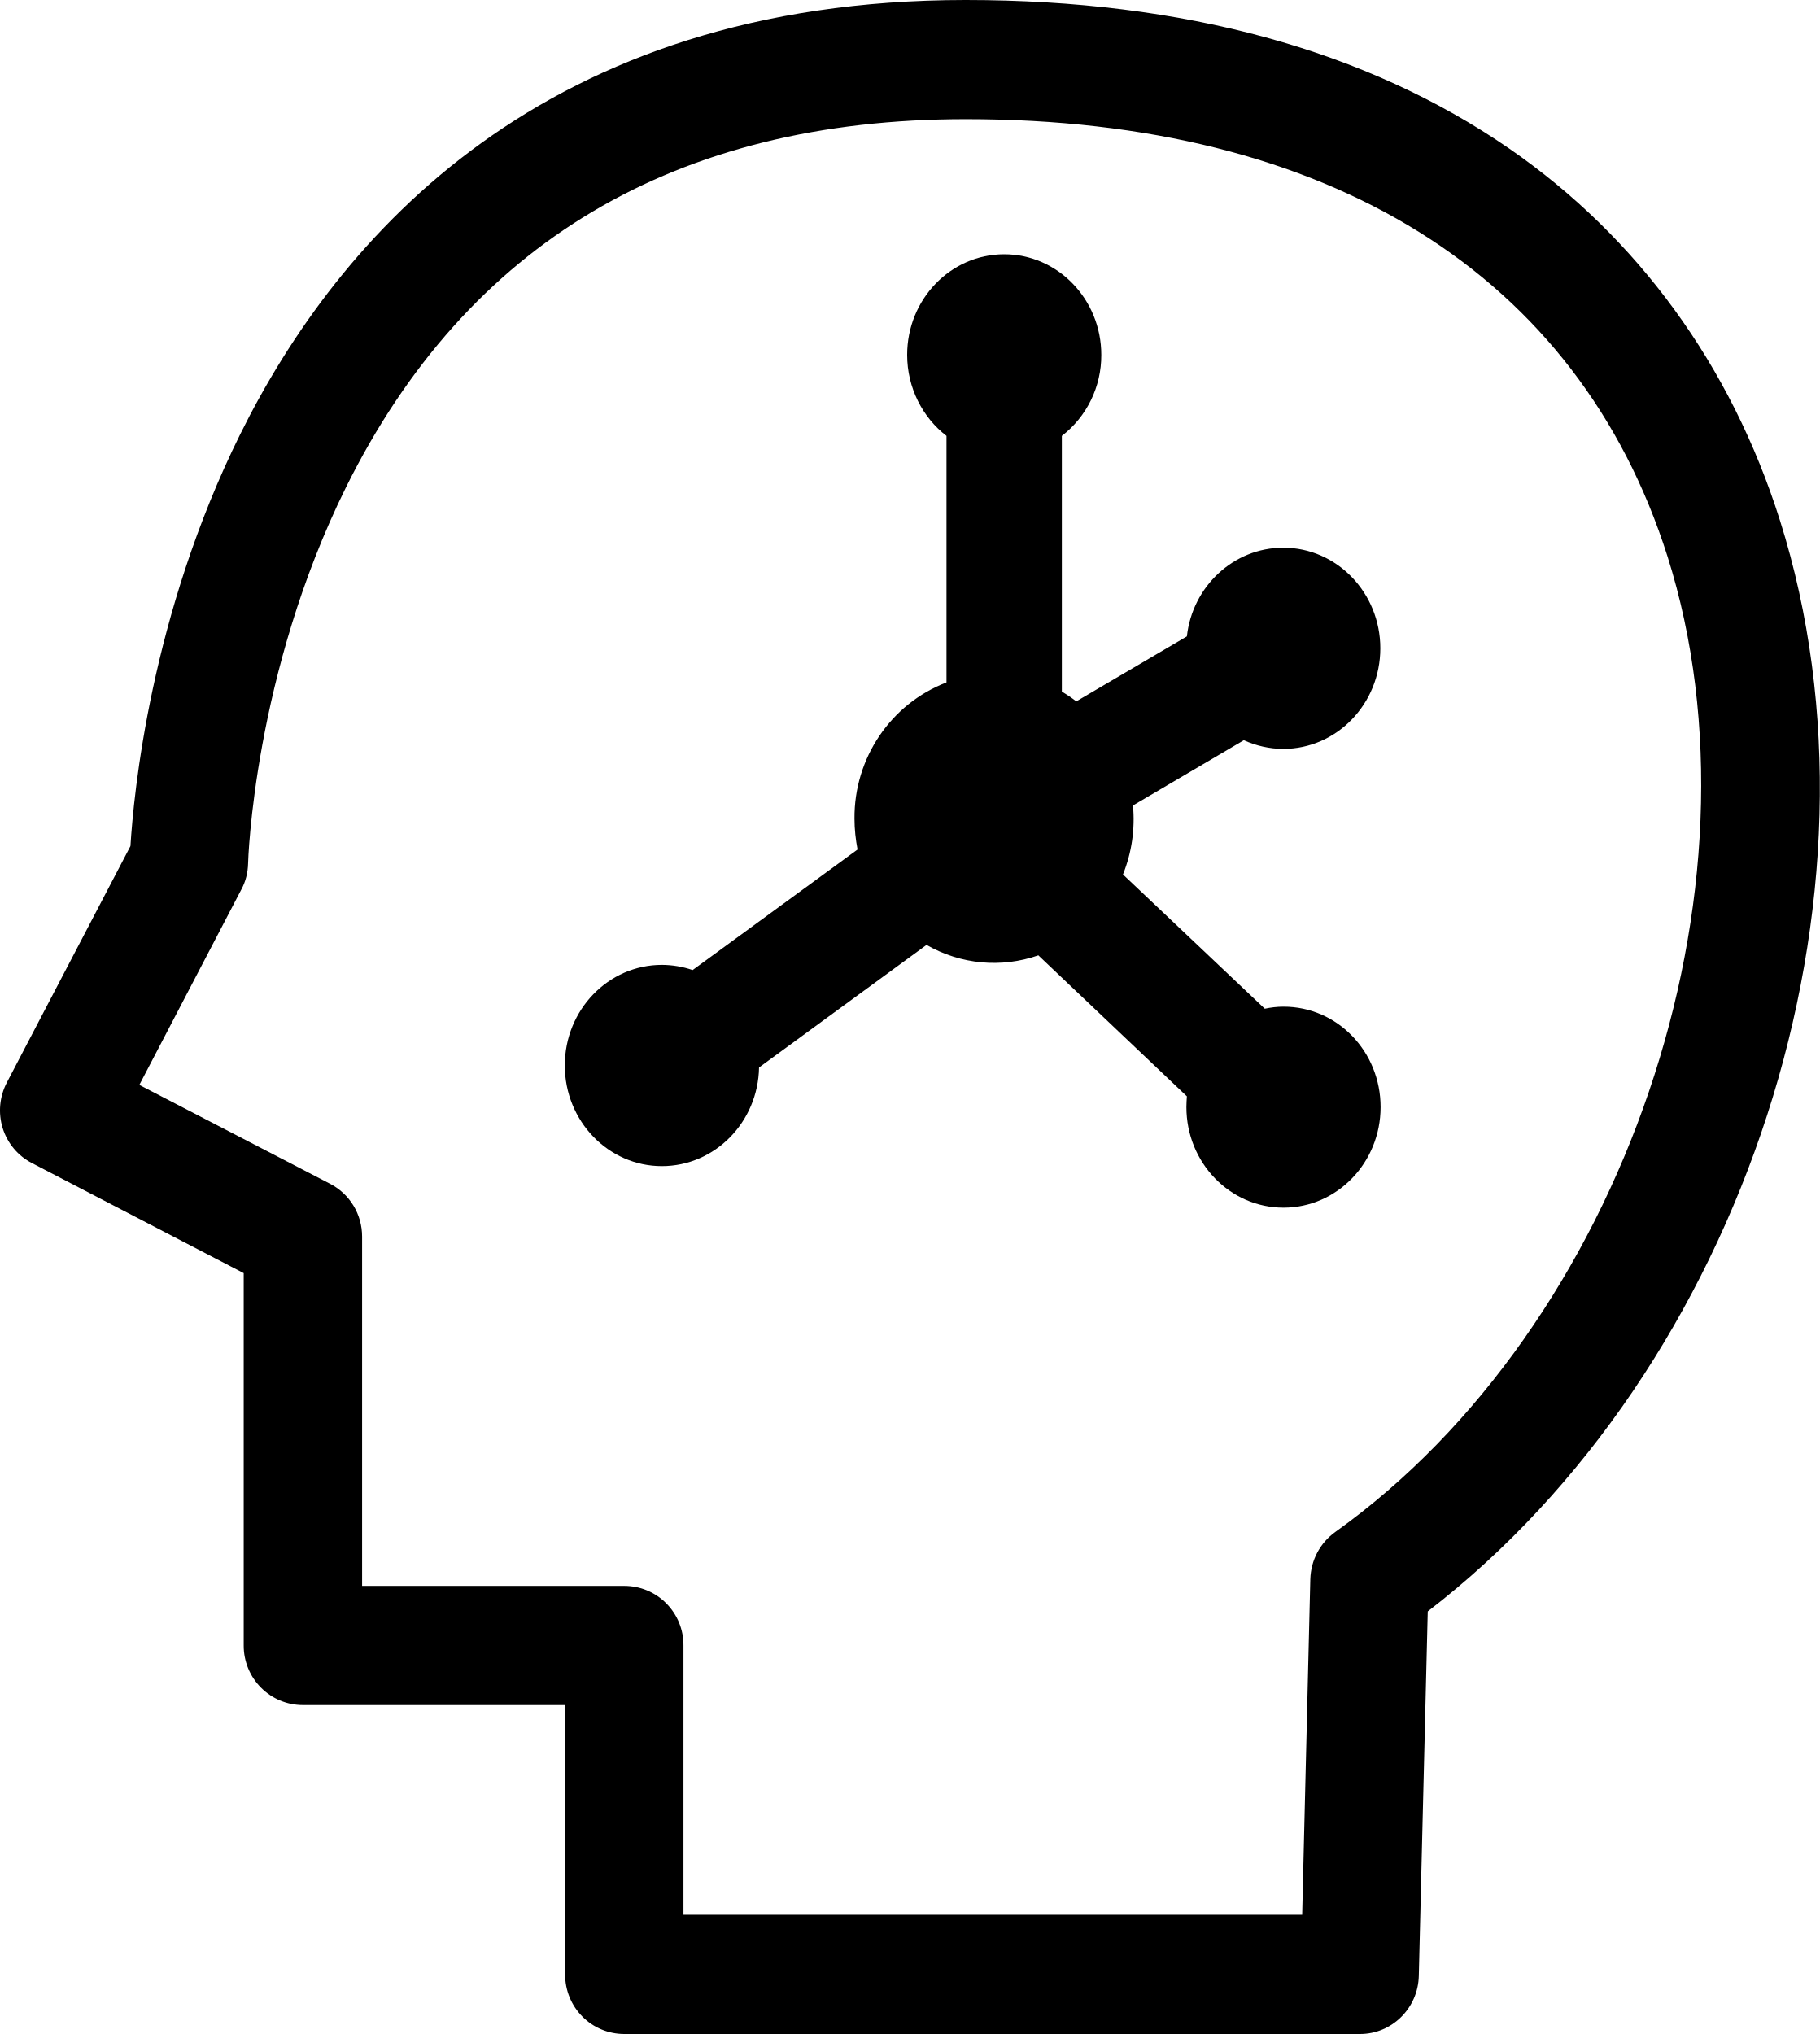
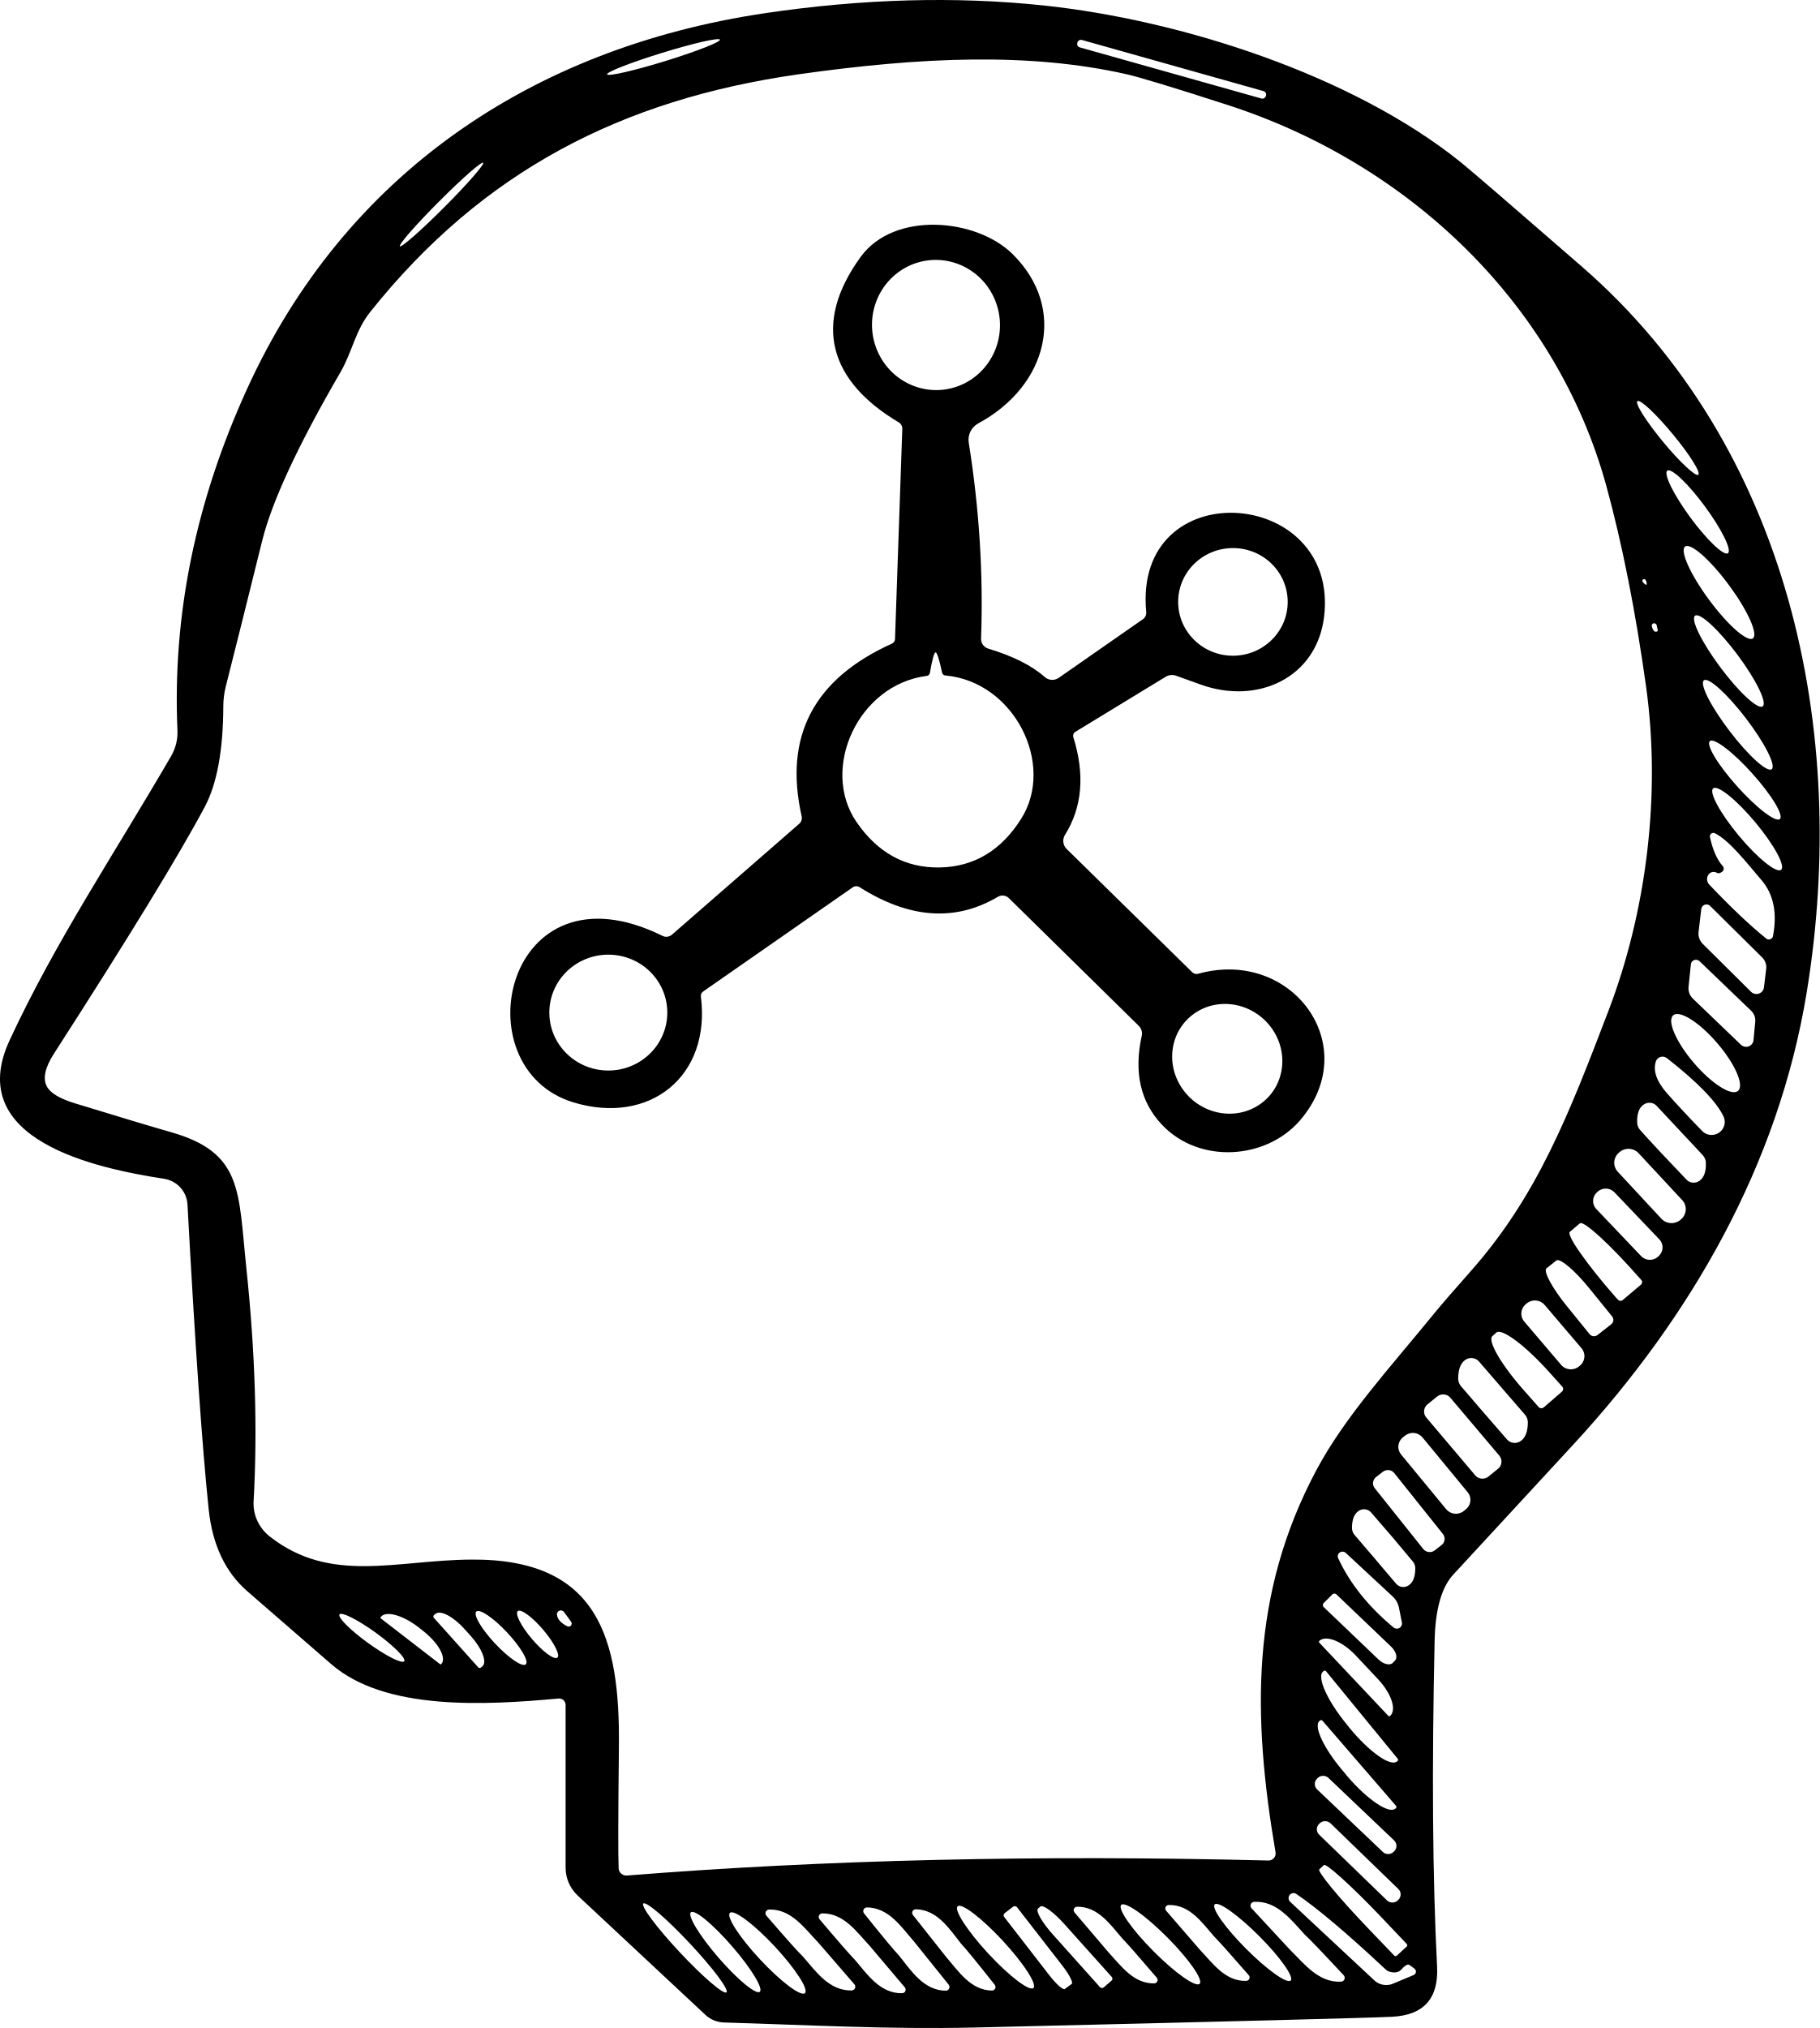
- <svg xmlns="http://www.w3.org/2000/svg" width="34px" height="38px" viewBox="0 0 34 38" version="1.1">
+ <svg xmlns="http://www.w3.org/2000/svg" width="35px" height="39px" viewBox="0 0 35 39" version="1.1">
  <g stroke="none" stroke-width="1" fill="none" fill-rule="evenodd">
-     <g transform="translate(-223, -3551)" fill="currentColor">
-       <g transform="translate(22, 3348)">
-         <g transform="translate(201, 203)">
-           <path d="M25.407,38 L11.664,38 C11.37,38 11.088,37.884 10.881,37.675 C10.673,37.466 10.557,37.182 10.558,36.886 L10.558,31.855 L5.659,31.855 C5.365,31.855 5.084,31.738 4.876,31.529 C4.668,31.32 4.552,31.037 4.553,30.741 L4.553,23.785 L0.598,21.73 C0.336,21.595 0.139,21.36 0.05,21.076 C-0.038,20.792 -0.009,20.485 0.129,20.222 L2.437,15.807 C2.497,14.837 2.811,11.493 4.488,8.112 C6.323,4.412 10.161,0 18.042,0 C22.117,0 25.531,0.937 28.2,2.778 C30.597,4.434 32.342,6.832 33.254,9.722 C35.472,16.731 32.587,25.56 26.674,30.105 L26.507,36.914 C26.493,37.518 26.005,38 25.408,38 L25.407,38 Z M12.769,35.773 L24.328,35.773 L24.48,29.503 C24.49,29.15 24.661,28.826 24.946,28.621 C30.334,24.777 33.117,16.6 31.153,10.394 C29.481,5.13 24.826,2.226 18.043,2.226 C12.623,2.226 8.728,4.541 6.464,9.104 C4.736,12.593 4.635,16.094 4.635,16.131 C4.631,16.303 4.59,16.47 4.506,16.623 L2.603,20.269 L6.165,22.115 C6.534,22.305 6.765,22.685 6.765,23.102 L6.765,29.628 L11.664,29.628 C11.958,29.628 12.239,29.744 12.446,29.953 C12.655,30.163 12.771,30.446 12.769,30.741 L12.769,35.774 L12.769,35.773 Z" fill-rule="nonzero" />
-           <path d="M23.98,18.807 C23.858,18.807 23.74,18.822 23.629,18.845 L20.98,16.337 C21.144,15.929 21.208,15.487 21.167,15.048 L23.238,13.829 C23.463,13.931 23.714,13.991 23.975,13.991 C24.975,13.991 25.788,13.149 25.788,12.111 C25.788,11.074 24.975,10.232 23.975,10.232 C23.045,10.232 22.277,10.958 22.174,11.889 L20.108,13.103 C20.022,13.037 19.932,12.976 19.838,12.921 L19.838,8.143 C20.305,7.784 20.578,7.223 20.575,6.63 C20.575,5.592 19.762,4.75 18.761,4.75 C17.76,4.75 16.948,5.592 16.948,6.63 C16.948,7.248 17.239,7.802 17.683,8.143 L17.683,12.749 C16.641,13.149 15.955,14.165 15.964,15.294 C15.964,15.495 15.986,15.684 16.021,15.871 L12.94,18.123 C12.755,18.059 12.561,18.027 12.366,18.026 C11.365,18.026 10.552,18.868 10.552,19.905 C10.552,20.943 11.365,21.786 12.365,21.786 C13.358,21.786 14.163,20.962 14.181,19.943 L17.31,17.653 C17.947,18.018 18.707,18.09 19.399,17.848 L22.174,20.482 C22.17,20.547 22.165,20.613 22.165,20.683 C22.165,21.72 22.977,22.562 23.979,22.562 C24.981,22.562 25.793,21.72 25.793,20.683 C25.793,19.645 24.985,18.807 23.98,18.807 L23.98,18.807 Z" />
+     <g transform="translate(-223, -8746)" fill="currentColor">
+       <g transform="translate(0, 8486)">
+         <g transform="translate(223, 260)" fill-rule="nonzero">
+           <path d="M10.743,32.664 C9.317,32.795 7.407,32.899 6.374,32.005 C6.041,31.716 5.502,31.247 4.756,30.6 C4.333,30.232 4.086,29.708 4.014,29.028 C3.889,27.831 3.753,25.876 3.606,23.162 C3.592,22.913 3.404,22.707 3.156,22.669 C1.834,22.465 -0.703,21.923 0.184,20.007 C1.069,18.1 2.188,16.44 3.291,14.541 C3.379,14.389 3.422,14.216 3.413,14.04 C3.316,11.835 3.762,9.648 4.751,7.482 C6.624,3.37 10.207,0.923 14.717,0.253 C16.592,-0.024 18.377,-0.074 20.072,0.105 C22.713,0.384 26.01,1.441 28.097,3.12 C28.289,3.275 29.068,3.946 30.433,5.133 C34.414,8.598 35.575,14.056 34.75,19.089 C34.209,22.388 32.536,25.311 30.272,27.769 C29.061,29.08 28.287,29.918 27.951,30.283 C27.727,30.527 27.608,30.948 27.594,31.548 C27.539,34.021 27.554,36.11 27.641,37.815 C27.674,38.43 27.386,38.753 26.777,38.784 C26.333,38.806 23.652,38.875 18.734,38.991 C17.082,39.029 15.497,38.94 13.926,38.894 C13.793,38.89 13.667,38.839 13.572,38.751 L11.115,36.456 C10.964,36.316 10.879,36.121 10.879,35.917 L10.879,32.787 C10.879,32.752 10.864,32.719 10.838,32.695 C10.812,32.672 10.778,32.661 10.743,32.664 L10.743,32.664 Z M13.848,0.763 C13.841,0.741 13.72,0.756 13.512,0.803 C13.303,0.851 13.025,0.927 12.737,1.016 C12.449,1.105 12.176,1.198 11.977,1.276 C11.778,1.353 11.671,1.409 11.677,1.43 C11.684,1.452 11.805,1.437 12.013,1.389 C12.222,1.342 12.5,1.265 12.788,1.177 C13.076,1.088 13.349,0.995 13.548,0.917 C13.747,0.84 13.854,0.784 13.848,0.763 Z M24.351,1.837 C24.361,1.801 24.34,1.762 24.303,1.752 L20.811,0.769 C20.774,0.758 20.735,0.779 20.724,0.816 L20.721,0.826 C20.71,0.862 20.732,0.901 20.769,0.911 L24.261,1.894 C24.298,1.905 24.337,1.884 24.348,1.847 L24.351,1.837 Z M24.534,35.621 C24.087,32.996 24.053,30.654 25.315,28.28 C25.872,27.235 26.738,26.3 27.587,25.257 C27.71,25.106 27.949,24.829 28.305,24.427 C29.575,22.986 30.183,21.414 30.938,19.437 C31.656,17.561 31.955,15.315 31.661,13.202 C31.458,11.749 31.203,10.463 30.896,9.342 C29.936,5.849 27.105,3.143 23.598,2.014 C22.571,1.682 21.925,1.486 21.662,1.426 C19.801,1.007 17.727,1.094 15.359,1.429 C11.966,1.912 9.286,3.286 7.124,5.995 C6.832,6.36 6.78,6.756 6.549,7.157 C5.732,8.562 5.23,9.644 5.042,10.402 C4.77,11.504 4.537,12.434 4.345,13.192 C4.312,13.321 4.295,13.454 4.295,13.588 C4.292,14.431 4.173,15.074 3.939,15.515 C3.457,16.423 2.49,18.005 1.038,20.262 C0.866,20.529 0.82,20.739 0.9,20.891 C0.967,21.02 1.15,21.13 1.449,21.22 C2.323,21.488 2.936,21.672 3.288,21.772 C4.675,22.168 4.582,22.907 4.738,24.383 C4.908,25.995 4.955,27.49 4.878,28.87 C4.863,29.13 4.978,29.381 5.185,29.545 C6.356,30.467 7.61,30.002 9.06,29.992 C11.514,29.971 11.927,31.512 11.904,33.597 C11.89,34.915 11.888,35.693 11.899,35.93 C11.901,35.969 11.919,36.006 11.949,36.032 C11.979,36.058 12.018,36.071 12.057,36.068 C15.856,35.764 19.969,35.668 24.396,35.779 C24.437,35.78 24.477,35.762 24.503,35.732 C24.53,35.701 24.541,35.66 24.534,35.621 L24.534,35.621 Z M9.294,3.129 C9.264,3.101 8.881,3.437 8.439,3.881 C8.226,4.094 8.028,4.304 7.888,4.464 C7.748,4.624 7.677,4.722 7.692,4.736 C7.721,4.764 8.104,4.428 8.546,3.984 C8.759,3.771 8.957,3.562 9.097,3.401 C9.237,3.241 9.308,3.143 9.294,3.129 Z M31.494,7.714 C31.47,7.734 31.508,7.827 31.6,7.974 C31.693,8.12 31.832,8.308 31.987,8.496 C32.311,8.887 32.615,9.171 32.666,9.13 C32.691,9.11 32.653,9.017 32.56,8.87 C32.468,8.723 32.329,8.535 32.173,8.348 C31.85,7.957 31.546,7.673 31.494,7.714 L31.494,7.714 Z M32.07,9.051 C32.032,9.078 32.057,9.188 32.139,9.356 C32.221,9.524 32.355,9.736 32.509,9.947 C32.831,10.385 33.156,10.695 33.236,10.639 C33.274,10.612 33.249,10.502 33.166,10.334 C33.084,10.166 32.951,9.954 32.796,9.743 C32.474,9.305 32.149,8.995 32.07,9.051 L32.07,9.051 Z M32.412,10.51 C32.361,10.546 32.38,10.674 32.466,10.866 C32.552,11.058 32.697,11.297 32.87,11.531 C33.23,12.019 33.608,12.353 33.715,12.277 C33.767,12.241 33.747,12.112 33.662,11.921 C33.576,11.729 33.431,11.49 33.258,11.256 C32.898,10.767 32.519,10.434 32.412,10.51 L32.412,10.51 Z M31.591,11.181 C31.61,11.212 31.635,11.235 31.667,11.25 C31.679,11.221 31.673,11.187 31.648,11.148 C31.638,11.136 31.62,11.133 31.606,11.141 C31.592,11.15 31.586,11.166 31.591,11.181 L31.591,11.181 Z M32.604,11.84 C32.512,11.906 32.729,12.349 33.088,12.831 C33.26,13.062 33.443,13.272 33.596,13.413 C33.749,13.554 33.86,13.616 33.904,13.584 C33.995,13.518 33.779,13.074 33.42,12.593 C33.247,12.361 33.064,12.152 32.911,12.011 C32.758,11.87 32.648,11.808 32.604,11.84 L32.604,11.84 Z M31.771,12.04 C31.785,12.098 31.804,12.133 31.83,12.145 C31.849,12.153 31.871,12.148 31.885,12.134 C31.889,12.131 31.882,12.093 31.864,12.019 C31.856,11.996 31.83,11.982 31.805,11.987 C31.781,11.993 31.766,12.016 31.771,12.04 L31.771,12.04 Z M32.774,13.083 C32.731,13.114 32.759,13.234 32.851,13.417 C32.943,13.599 33.092,13.829 33.265,14.056 C33.625,14.528 33.988,14.859 34.077,14.793 C34.12,14.762 34.092,14.642 34,14.46 C33.908,14.277 33.759,14.047 33.586,13.82 C33.226,13.348 32.863,13.018 32.774,13.083 L32.774,13.083 Z M32.888,14.252 C32.85,14.285 32.884,14.396 32.983,14.56 C33.082,14.724 33.238,14.927 33.416,15.126 C33.595,15.325 33.781,15.502 33.934,15.619 C34.088,15.737 34.195,15.784 34.234,15.751 C34.272,15.717 34.238,15.607 34.139,15.443 C34.04,15.279 33.884,15.075 33.705,14.876 C33.527,14.677 33.341,14.5 33.187,14.383 C33.034,14.266 32.926,14.219 32.888,14.252 L32.888,14.252 Z M32.952,15.161 C32.865,15.232 33.086,15.639 33.446,16.072 C33.806,16.504 34.17,16.798 34.258,16.727 C34.346,16.656 34.125,16.249 33.764,15.816 C33.404,15.384 33.04,15.09 32.952,15.161 L32.952,15.161 Z M32.89,16.097 C32.943,16.346 33.026,16.532 33.137,16.657 C33.151,16.673 33.157,16.694 33.154,16.715 C33.151,16.736 33.139,16.755 33.121,16.767 C33.081,16.794 33.05,16.801 33.027,16.787 C32.97,16.751 32.897,16.766 32.859,16.823 C32.82,16.88 32.828,16.961 32.877,17.012 C33.291,17.448 33.656,17.794 33.972,18.049 C33.994,18.067 34.024,18.072 34.05,18.062 C34.077,18.053 34.097,18.031 34.102,18.003 C34.187,17.555 34.113,17.196 33.881,16.925 C33.584,16.578 33.264,16.164 32.988,16.026 C32.965,16.013 32.937,16.015 32.916,16.03 C32.894,16.046 32.884,16.072 32.89,16.097 L32.89,16.097 Z M32.892,17.421 C32.866,17.395 32.826,17.386 32.79,17.398 C32.755,17.411 32.728,17.442 32.723,17.48 L32.671,17.919 C32.66,18.006 32.691,18.093 32.754,18.154 L33.681,19.074 C33.72,19.112 33.778,19.126 33.83,19.108 C33.882,19.091 33.92,19.046 33.928,18.992 L33.972,18.627 C33.98,18.548 33.952,18.469 33.894,18.412 L32.892,17.421 Z M32.689,18.484 C32.662,18.458 32.622,18.45 32.586,18.463 C32.551,18.476 32.526,18.508 32.523,18.545 L32.478,18.977 C32.469,19.063 32.501,19.148 32.564,19.207 L33.485,20.091 C33.524,20.128 33.582,20.141 33.633,20.123 C33.684,20.105 33.721,20.06 33.727,20.007 L33.761,19.649 C33.769,19.572 33.74,19.495 33.683,19.439 L32.689,18.484 Z M32.184,19.524 C32.124,19.573 32.132,19.698 32.206,19.869 C32.28,20.041 32.414,20.246 32.579,20.439 C32.744,20.632 32.926,20.798 33.086,20.899 C33.245,21.001 33.368,21.03 33.428,20.98 C33.489,20.93 33.481,20.806 33.407,20.634 C33.333,20.463 33.199,20.258 33.034,20.065 C32.868,19.871 32.686,19.706 32.527,19.605 C32.368,19.503 32.244,19.474 32.184,19.524 L32.184,19.524 Z M31.849,20.413 C31.791,20.592 31.864,20.797 32.067,21.029 C32.248,21.233 32.471,21.473 32.739,21.749 C32.823,21.837 32.96,21.852 33.062,21.784 C33.165,21.715 33.203,21.584 33.152,21.473 C33.017,21.187 32.654,20.812 32.062,20.349 C32.027,20.322 31.981,20.313 31.938,20.326 C31.896,20.338 31.862,20.371 31.849,20.413 L31.849,20.413 Z M31.948,22.168 C32.262,22.5 32.426,22.674 32.442,22.689 C32.508,22.756 32.616,22.762 32.692,22.705 C32.777,22.643 32.817,22.528 32.811,22.36 C32.81,22.307 32.789,22.257 32.754,22.219 C32.72,22.18 32.585,22.036 32.351,21.787 C32.039,21.452 31.875,21.276 31.859,21.261 C31.793,21.195 31.685,21.188 31.609,21.246 C31.524,21.307 31.484,21.422 31.49,21.591 C31.491,21.643 31.512,21.693 31.547,21.731 C31.58,21.77 31.713,21.916 31.948,22.168 Z M31.517,22.177 C31.47,22.126 31.405,22.096 31.335,22.093 C31.266,22.09 31.197,22.114 31.146,22.16 L31.134,22.171 C31.083,22.217 31.052,22.281 31.049,22.349 C31.046,22.418 31.071,22.485 31.118,22.535 L31.956,23.437 C32.003,23.488 32.069,23.518 32.138,23.521 C32.208,23.524 32.276,23.5 32.328,23.454 L32.339,23.443 C32.391,23.397 32.421,23.333 32.424,23.264 C32.428,23.196 32.403,23.129 32.356,23.079 L31.517,22.177 Z M31.053,22.929 C30.966,22.838 30.822,22.833 30.729,22.918 L30.714,22.932 C30.622,23.017 30.617,23.159 30.703,23.25 L31.567,24.157 C31.654,24.247 31.799,24.252 31.891,24.167 L31.906,24.153 C31.998,24.068 32.003,23.926 31.917,23.835 L31.053,22.929 Z M31.211,25.002 L31.562,24.705 C31.576,24.694 31.584,24.678 31.585,24.66 C31.586,24.643 31.58,24.626 31.568,24.613 L31.536,24.578 C30.975,23.939 30.463,23.469 30.389,23.525 L30.196,23.688 C30.159,23.713 30.231,23.862 30.399,24.1 C30.566,24.339 30.813,24.648 31.086,24.958 L31.12,24.994 C31.143,25.021 31.184,25.024 31.211,25.002 Z M30.727,25.674 L30.99,25.467 C31.013,25.449 31.028,25.423 31.031,25.395 C31.034,25.367 31.026,25.338 31.008,25.316 L30.568,24.774 C30.433,24.607 30.29,24.457 30.172,24.357 C30.053,24.257 29.968,24.215 29.936,24.24 L29.746,24.391 C29.681,24.446 29.854,24.768 30.134,25.114 L30.574,25.656 C30.592,25.678 30.618,25.693 30.647,25.696 C30.675,25.699 30.704,25.691 30.727,25.674 L30.727,25.674 Z M29.71,25.095 C29.624,24.993 29.469,24.98 29.366,25.065 L29.35,25.078 C29.3,25.119 29.269,25.177 29.263,25.241 C29.257,25.304 29.277,25.367 29.319,25.416 L30.027,26.247 C30.113,26.349 30.268,26.363 30.371,26.277 L30.387,26.264 C30.437,26.224 30.468,26.165 30.474,26.101 C30.48,26.038 30.46,25.975 30.418,25.926 L29.71,25.095 Z M29.694,27.064 L30.043,26.762 C30.071,26.737 30.074,26.693 30.048,26.665 L29.798,26.387 C29.343,25.879 28.889,25.539 28.783,25.625 L28.705,25.694 C28.603,25.784 28.889,26.269 29.346,26.777 L29.595,27.059 C29.621,27.087 29.665,27.089 29.694,27.064 Z M28.5,27.122 C28.812,27.482 28.975,27.669 28.989,27.685 C29.055,27.757 29.167,27.77 29.249,27.713 C29.339,27.651 29.385,27.533 29.387,27.357 C29.388,27.303 29.369,27.25 29.335,27.209 C29.3,27.168 29.166,27.013 28.932,26.744 C28.623,26.385 28.461,26.197 28.445,26.18 C28.379,26.107 28.267,26.095 28.185,26.151 C28.095,26.213 28.049,26.331 28.047,26.507 C28.046,26.561 28.065,26.614 28.099,26.655 C28.134,26.696 28.267,26.852 28.5,27.122 Z M27.897,26.88 C27.833,26.804 27.718,26.794 27.641,26.857 L27.457,27.007 C27.379,27.07 27.369,27.183 27.433,27.259 L28.374,28.371 C28.438,28.447 28.553,28.458 28.63,28.395 L28.814,28.245 C28.892,28.182 28.902,28.069 28.838,27.993 L27.897,26.88 Z M27.361,27.643 C27.321,27.595 27.264,27.564 27.2,27.557 C27.137,27.551 27.074,27.569 27.025,27.609 L26.984,27.641 C26.935,27.68 26.904,27.737 26.897,27.799 C26.89,27.861 26.909,27.923 26.949,27.971 L27.817,29.024 C27.857,29.072 27.915,29.103 27.978,29.11 C28.041,29.116 28.104,29.098 28.154,29.058 L28.194,29.026 C28.243,28.987 28.275,28.93 28.281,28.868 C28.288,28.806 28.269,28.744 28.229,28.696 L27.361,27.643 Z M26.818,28.329 C26.793,28.297 26.755,28.276 26.714,28.271 C26.673,28.266 26.632,28.278 26.599,28.303 L26.468,28.404 C26.436,28.429 26.415,28.466 26.41,28.506 C26.405,28.546 26.416,28.587 26.442,28.619 L27.376,29.789 C27.402,29.821 27.439,29.842 27.48,29.847 C27.521,29.852 27.563,29.84 27.595,29.815 L27.726,29.714 C27.759,29.689 27.78,29.653 27.785,29.612 C27.79,29.572 27.778,29.531 27.753,29.499 L26.818,28.329 Z M26.814,29.598 C26.531,29.27 26.383,29.097 26.369,29.082 C26.308,29.016 26.206,29.005 26.132,29.057 C26.049,29.111 26.006,29.218 26.004,29.379 C26.004,29.428 26.02,29.476 26.051,29.514 C26.083,29.551 26.204,29.694 26.416,29.941 C26.697,30.273 26.844,30.447 26.858,30.462 C26.919,30.528 27.021,30.539 27.095,30.487 C27.178,30.433 27.22,30.326 27.222,30.165 C27.223,30.116 27.207,30.068 27.175,30.03 C27.144,29.993 27.024,29.849 26.814,29.598 Z M25.739,29.966 C25.963,30.45 26.318,30.894 26.803,31.297 C26.835,31.324 26.881,31.328 26.917,31.307 C26.953,31.287 26.972,31.246 26.965,31.205 L26.907,30.912 C26.891,30.834 26.851,30.762 26.793,30.707 L25.885,29.864 C25.853,29.834 25.804,29.831 25.769,29.856 C25.733,29.881 25.721,29.927 25.739,29.966 L25.739,29.966 Z M25.625,30.664 L25.461,30.827 C25.438,30.849 25.438,30.885 25.461,30.906 L26.514,31.913 C26.611,32.004 26.732,32.034 26.788,31.98 L26.832,31.934 C26.858,31.907 26.865,31.864 26.851,31.813 C26.837,31.763 26.803,31.71 26.756,31.665 L25.705,30.661 C25.682,30.64 25.646,30.641 25.625,30.664 L25.625,30.664 Z M9.162,30.991 C9.131,31.019 9.151,31.1 9.219,31.215 C9.286,31.33 9.395,31.47 9.521,31.605 C9.783,31.885 10.048,32.065 10.113,32.007 C10.144,31.979 10.124,31.899 10.056,31.784 C9.989,31.669 9.88,31.528 9.754,31.394 C9.492,31.113 9.226,30.933 9.162,30.991 L9.162,30.991 Z M9.959,30.983 C9.931,31.007 9.944,31.076 9.995,31.177 C10.046,31.277 10.131,31.4 10.232,31.519 C10.333,31.637 10.441,31.742 10.533,31.809 C10.624,31.876 10.692,31.901 10.721,31.877 C10.749,31.854 10.736,31.784 10.685,31.684 C10.634,31.583 10.549,31.46 10.448,31.342 C10.347,31.223 10.239,31.119 10.147,31.052 C10.056,30.984 9.988,30.96 9.959,30.983 L9.959,30.983 Z M10.985,31.188 L10.847,30.998 C10.827,30.973 10.793,30.963 10.762,30.974 C10.731,30.985 10.711,31.015 10.712,31.047 C10.721,31.137 10.787,31.213 10.91,31.274 C10.935,31.287 10.964,31.281 10.982,31.26 C11,31.239 11.001,31.209 10.985,31.188 Z M6.53,31.046 C6.49,31.101 6.735,31.347 7.078,31.595 C7.422,31.844 7.733,32.001 7.775,31.947 C7.815,31.892 7.57,31.647 7.227,31.398 C6.883,31.149 6.571,30.992 6.53,31.046 L6.53,31.046 Z M7.322,31.121 L8.467,32.005 C8.472,32.009 8.48,32.008 8.485,32.003 L8.493,31.995 C8.54,31.936 8.527,31.836 8.459,31.716 C8.39,31.595 8.27,31.465 8.126,31.354 L8.048,31.292 C7.747,31.06 7.425,30.971 7.327,31.093 L7.319,31.103 C7.315,31.109 7.316,31.117 7.322,31.121 L7.322,31.121 Z M8.344,31.111 L9.2,32.066 C9.214,32.08 9.235,32.081 9.25,32.069 L9.278,32.046 C9.324,32.008 9.326,31.925 9.285,31.816 C9.243,31.707 9.161,31.58 9.057,31.463 L8.932,31.325 C8.717,31.085 8.468,30.956 8.375,31.037 L8.347,31.06 C8.339,31.066 8.335,31.075 8.335,31.085 C8.334,31.094 8.338,31.104 8.344,31.111 L8.344,31.111 Z M25.377,31.591 L26.702,32.996 C26.711,33.007 26.727,33.008 26.738,32.999 C26.8,32.943 26.811,32.837 26.767,32.705 C26.724,32.573 26.63,32.425 26.507,32.294 L26.077,31.836 C25.954,31.705 25.81,31.601 25.679,31.549 C25.547,31.496 25.439,31.498 25.377,31.555 C25.367,31.565 25.367,31.581 25.377,31.591 L25.377,31.591 Z M26.884,33.822 L25.507,32.141 C25.496,32.127 25.475,32.124 25.461,32.135 L25.45,32.143 C25.323,32.244 25.524,32.698 25.9,33.157 L25.955,33.226 C26.136,33.448 26.334,33.64 26.506,33.762 C26.677,33.884 26.808,33.925 26.868,33.875 L26.879,33.868 C26.893,33.856 26.895,33.836 26.884,33.822 L26.884,33.822 Z M26.85,34.726 L25.437,33.091 C25.426,33.077 25.405,33.075 25.39,33.086 L25.38,33.094 C25.258,33.197 25.468,33.637 25.848,34.077 L25.924,34.169 C26.107,34.382 26.307,34.566 26.478,34.681 C26.65,34.796 26.779,34.833 26.837,34.782 L26.848,34.775 C26.855,34.769 26.859,34.76 26.86,34.751 C26.86,34.742 26.857,34.733 26.85,34.726 L26.85,34.726 Z M26.818,35.599 C26.875,35.542 26.874,35.449 26.815,35.393 L25.552,34.191 C25.493,34.136 25.399,34.137 25.342,34.195 L25.331,34.206 C25.274,34.264 25.276,34.356 25.334,34.412 L26.598,35.614 C26.656,35.67 26.75,35.668 26.807,35.61 L26.818,35.599 Z M26.898,36.533 C26.955,36.476 26.955,36.383 26.896,36.327 L25.592,35.064 C25.564,35.037 25.526,35.022 25.487,35.022 C25.448,35.022 25.41,35.038 25.382,35.065 L25.371,35.076 C25.314,35.133 25.314,35.226 25.373,35.282 L26.677,36.545 C26.705,36.572 26.743,36.587 26.782,36.587 C26.822,36.587 26.859,36.571 26.887,36.544 L26.898,36.533 Z M26.868,37.608 L27.058,37.432 C27.071,37.418 27.071,37.397 27.058,37.384 L26.551,36.85 C26.28,36.566 26.012,36.302 25.807,36.118 C25.603,35.933 25.479,35.843 25.463,35.868 L25.377,35.948 C25.352,35.962 25.437,36.09 25.611,36.302 C25.786,36.514 26.036,36.792 26.306,37.074 L26.816,37.606 C26.823,37.613 26.832,37.617 26.842,37.618 C26.852,37.618 26.861,37.615 26.868,37.608 Z M26.952,37.877 C26.908,37.926 26.844,37.942 26.759,37.925 C26.718,37.919 26.68,37.9 26.65,37.872 C25.913,37.182 25.341,36.699 24.935,36.423 C24.894,36.394 24.838,36.402 24.807,36.44 C24.775,36.479 24.778,36.535 24.813,36.571 L26.434,38.084 C26.53,38.174 26.672,38.199 26.793,38.148 L27.191,37.981 C27.213,37.972 27.229,37.953 27.233,37.93 C27.238,37.907 27.231,37.883 27.214,37.866 C27.192,37.846 27.156,37.82 27.108,37.787 C27.075,37.767 27.023,37.797 26.952,37.877 Z M25.094,37.202 C24.828,36.913 24.558,36.551 24.123,36.574 C24.095,36.575 24.069,36.593 24.058,36.619 C24.047,36.645 24.052,36.675 24.071,36.696 C24.474,37.131 24.72,37.396 24.81,37.493 C25.091,37.769 25.362,38.132 25.796,38.109 C25.824,38.107 25.849,38.089 25.859,38.063 C25.87,38.037 25.864,38.007 25.846,37.987 C25.443,37.554 25.193,37.292 25.094,37.202 Z M23.365,36.623 C23.295,36.691 23.565,37.073 23.968,37.477 C24.371,37.881 24.755,38.155 24.825,38.087 C24.894,38.02 24.624,37.638 24.221,37.234 C23.818,36.83 23.434,36.556 23.365,36.623 L23.365,36.623 Z M12.374,36.606 C12.321,36.654 12.636,37.075 13.078,37.547 C13.519,38.018 13.92,38.362 13.973,38.314 C14.026,38.266 13.711,37.845 13.269,37.374 C12.828,36.902 12.427,36.559 12.374,36.606 L12.374,36.606 Z M21.23,38.219 L21.378,38.091 C21.389,38.082 21.396,38.069 21.397,38.055 C21.398,38.041 21.393,38.028 21.383,38.017 L20.478,37.008 C20.272,36.777 20.064,36.624 20.012,36.663 L19.965,36.704 C19.941,36.724 19.958,36.788 20.011,36.882 C20.065,36.975 20.151,37.091 20.251,37.202 L21.157,38.214 C21.176,38.235 21.208,38.237 21.23,38.219 L21.23,38.219 Z M21.589,37.281 C21.355,37.008 21.118,36.663 20.717,36.668 C20.691,36.669 20.667,36.684 20.657,36.708 C20.646,36.731 20.651,36.759 20.668,36.778 C21.022,37.194 21.237,37.447 21.316,37.539 C21.563,37.805 21.8,38.148 22.2,38.142 C22.226,38.142 22.25,38.126 22.26,38.103 C22.271,38.079 22.267,38.052 22.25,38.033 C21.896,37.619 21.675,37.368 21.589,37.281 Z M21.566,36.632 C21.491,36.704 21.767,37.102 22.184,37.521 C22.384,37.723 22.59,37.902 22.757,38.02 C22.924,38.138 23.038,38.185 23.074,38.15 C23.149,38.078 22.872,37.68 22.456,37.261 C22.256,37.06 22.05,36.88 21.883,36.762 C21.716,36.645 21.602,36.598 21.566,36.632 L21.566,36.632 Z M23.353,37.24 C23.119,36.97 22.882,36.627 22.484,36.635 C22.456,36.634 22.43,36.649 22.419,36.674 C22.408,36.699 22.413,36.728 22.432,36.747 C22.787,37.156 23.004,37.407 23.082,37.499 C23.33,37.759 23.566,38.102 23.964,38.094 C23.992,38.095 24.018,38.08 24.029,38.055 C24.041,38.03 24.036,38.001 24.016,37.981 C23.661,37.573 23.44,37.326 23.353,37.24 Z M17.293,37.608 C17.53,37.905 17.766,38.275 18.188,38.283 C18.216,38.284 18.242,38.269 18.255,38.244 C18.267,38.219 18.265,38.19 18.248,38.168 C17.889,37.72 17.668,37.446 17.587,37.345 C17.337,37.059 17.1,36.689 16.679,36.681 C16.651,36.68 16.625,36.695 16.612,36.72 C16.599,36.744 16.602,36.774 16.619,36.796 C16.978,37.244 17.203,37.515 17.293,37.608 Z M18.484,37.376 C18.256,37.087 18.027,36.727 17.618,36.717 C17.59,36.716 17.565,36.731 17.552,36.755 C17.54,36.779 17.543,36.808 17.561,36.829 C17.906,37.265 18.118,37.533 18.196,37.631 C18.438,37.91 18.667,38.27 19.075,38.28 C19.103,38.281 19.128,38.267 19.141,38.242 C19.153,38.218 19.15,38.189 19.132,38.168 C18.787,37.732 18.571,37.468 18.484,37.376 Z M18.42,36.659 C18.383,36.692 18.424,36.806 18.535,36.977 C18.646,37.147 18.816,37.36 19.009,37.569 C19.412,38.003 19.8,38.299 19.877,38.231 C19.913,38.198 19.872,38.084 19.761,37.913 C19.651,37.743 19.48,37.53 19.287,37.321 C18.884,36.887 18.496,36.59 18.42,36.659 L18.42,36.659 Z M19.486,36.668 L19.325,36.791 C19.302,36.809 19.297,36.841 19.315,36.865 L20.184,37.987 C20.247,38.068 20.314,38.142 20.37,38.192 C20.426,38.241 20.465,38.262 20.48,38.25 L20.613,38.153 C20.63,38.143 20.621,38.1 20.587,38.034 C20.553,37.967 20.498,37.883 20.433,37.8 L19.562,36.678 C19.544,36.655 19.51,36.651 19.486,36.668 Z M13.289,36.775 C13.217,36.835 13.455,37.226 13.821,37.649 C13.997,37.852 14.179,38.035 14.328,38.157 C14.477,38.28 14.58,38.333 14.614,38.304 C14.687,38.244 14.449,37.852 14.082,37.43 C13.907,37.227 13.724,37.044 13.576,36.921 C13.427,36.798 13.324,36.746 13.289,36.775 L13.289,36.775 Z M14.04,36.785 C13.963,36.855 14.223,37.257 14.621,37.683 C14.812,37.888 15.01,38.071 15.172,38.193 C15.333,38.314 15.445,38.363 15.482,38.33 C15.559,38.26 15.299,37.858 14.901,37.431 C14.71,37.226 14.512,37.043 14.35,36.922 C14.189,36.801 14.077,36.752 14.04,36.785 L14.04,36.785 Z M15.448,37.631 C15.7,37.923 15.953,38.285 16.379,38.278 C16.408,38.277 16.433,38.261 16.445,38.236 C16.456,38.211 16.452,38.181 16.434,38.16 C16.054,37.723 15.822,37.454 15.737,37.355 C15.471,37.077 15.219,36.712 14.795,36.722 C14.767,36.722 14.741,36.739 14.73,36.764 C14.718,36.789 14.722,36.818 14.74,36.839 C15.118,37.277 15.354,37.541 15.448,37.631 Z M16.447,37.693 C16.689,37.979 16.934,38.337 17.347,38.331 C17.376,38.332 17.401,38.317 17.413,38.292 C17.425,38.267 17.421,38.237 17.402,38.217 C17.036,37.786 16.812,37.522 16.731,37.424 C16.476,37.151 16.234,36.793 15.817,36.796 C15.79,36.796 15.765,36.812 15.753,36.837 C15.742,36.862 15.747,36.891 15.765,36.911 C16.13,37.342 16.357,37.602 16.447,37.693 Z" />
+           <path d="M18.633,8.511 C18.836,9.785 18.915,11.042 18.87,12.28 C18.867,12.369 18.924,12.449 19.01,12.474 C19.485,12.617 19.846,12.799 20.093,13.018 C20.168,13.086 20.281,13.093 20.363,13.036 L21.984,11.907 C22.028,11.875 22.052,11.824 22.047,11.772 C21.787,9.073 25.77,9.352 25.468,11.861 C25.325,13.036 24.188,13.56 23.093,13.164 C22.977,13.121 22.82,13.065 22.622,12.995 C22.556,12.971 22.483,12.978 22.424,13.013 L20.683,14.074 C20.649,14.095 20.633,14.135 20.644,14.173 C20.87,14.896 20.817,15.522 20.485,16.054 C20.43,16.141 20.443,16.254 20.517,16.327 L22.931,18.696 C22.96,18.726 23.004,18.738 23.046,18.726 C24.841,18.228 26.226,20.093 25.021,21.527 C24.363,22.309 23.062,22.39 22.346,21.626 C21.935,21.189 21.806,20.619 21.961,19.917 C21.976,19.849 21.954,19.778 21.904,19.728 L19.403,17.27 C19.347,17.216 19.26,17.206 19.192,17.247 C18.377,17.729 17.49,17.667 16.533,17.061 C16.494,17.036 16.442,17.037 16.403,17.063 L13.522,19.069 C13.492,19.091 13.476,19.128 13.481,19.166 C13.676,20.696 12.5,21.644 11.03,21.2 C8.849,20.538 9.716,16.501 12.744,17.998 C12.802,18.028 12.873,18.018 12.924,17.975 L15.37,15.844 C15.413,15.808 15.432,15.751 15.419,15.696 C15.072,14.161 15.652,13.055 17.157,12.377 C17.192,12.36 17.215,12.325 17.215,12.288 L17.355,8.248 C17.357,8.198 17.331,8.15 17.288,8.123 C15.966,7.339 15.609,6.235 16.559,4.934 C17.204,4.055 18.781,4.198 19.476,4.886 C20.538,5.933 20.147,7.423 18.818,8.141 C18.683,8.215 18.609,8.363 18.633,8.511 L18.633,8.511 Z M17.932,5 C17.606,5.018 17.301,5.167 17.084,5.414 C16.867,5.661 16.755,5.986 16.774,6.318 C16.793,6.649 16.941,6.96 17.184,7.182 C17.428,7.403 17.748,7.518 18.074,7.5 C18.4,7.482 18.705,7.333 18.922,7.086 C19.139,6.839 19.251,6.514 19.232,6.183 C19.213,5.851 19.066,5.54 18.822,5.318 C18.578,5.097 18.258,4.982 17.932,5 L17.932,5 Z M24.768,11.575 C24.768,11.003 24.297,10.54 23.715,10.54 C23.133,10.54 22.661,11.003 22.661,11.575 C22.661,12.146 23.133,12.61 23.715,12.61 C24.297,12.61 24.768,12.146 24.768,11.575 Z M18.076,16.682 C18.735,16.669 19.257,16.356 19.642,15.745 C20.303,14.7 19.51,13.11 18.185,12.99 C18.153,12.989 18.126,12.965 18.12,12.934 C18.065,12.675 18.023,12.546 17.995,12.546 C17.968,12.547 17.931,12.679 17.886,12.939 C17.881,12.971 17.856,12.995 17.824,12.998 C16.504,13.167 15.773,14.784 16.473,15.806 C16.882,16.402 17.417,16.694 18.076,16.682 Z M12.835,19.473 C12.835,18.857 12.327,18.359 11.701,18.359 C11.074,18.359 10.566,18.857 10.566,19.473 C10.566,20.088 11.074,20.587 11.701,20.587 C12.327,20.587 12.835,20.088 12.835,19.473 Z M22.971,19.491 C22.502,19.821 22.406,20.477 22.757,20.958 C23.107,21.439 23.771,21.562 24.24,21.232 C24.709,20.903 24.804,20.246 24.454,19.765 C24.103,19.285 23.439,19.162 22.971,19.491 L22.971,19.491 Z" />
        </g>
      </g>
    </g>
  </g>
</svg>
